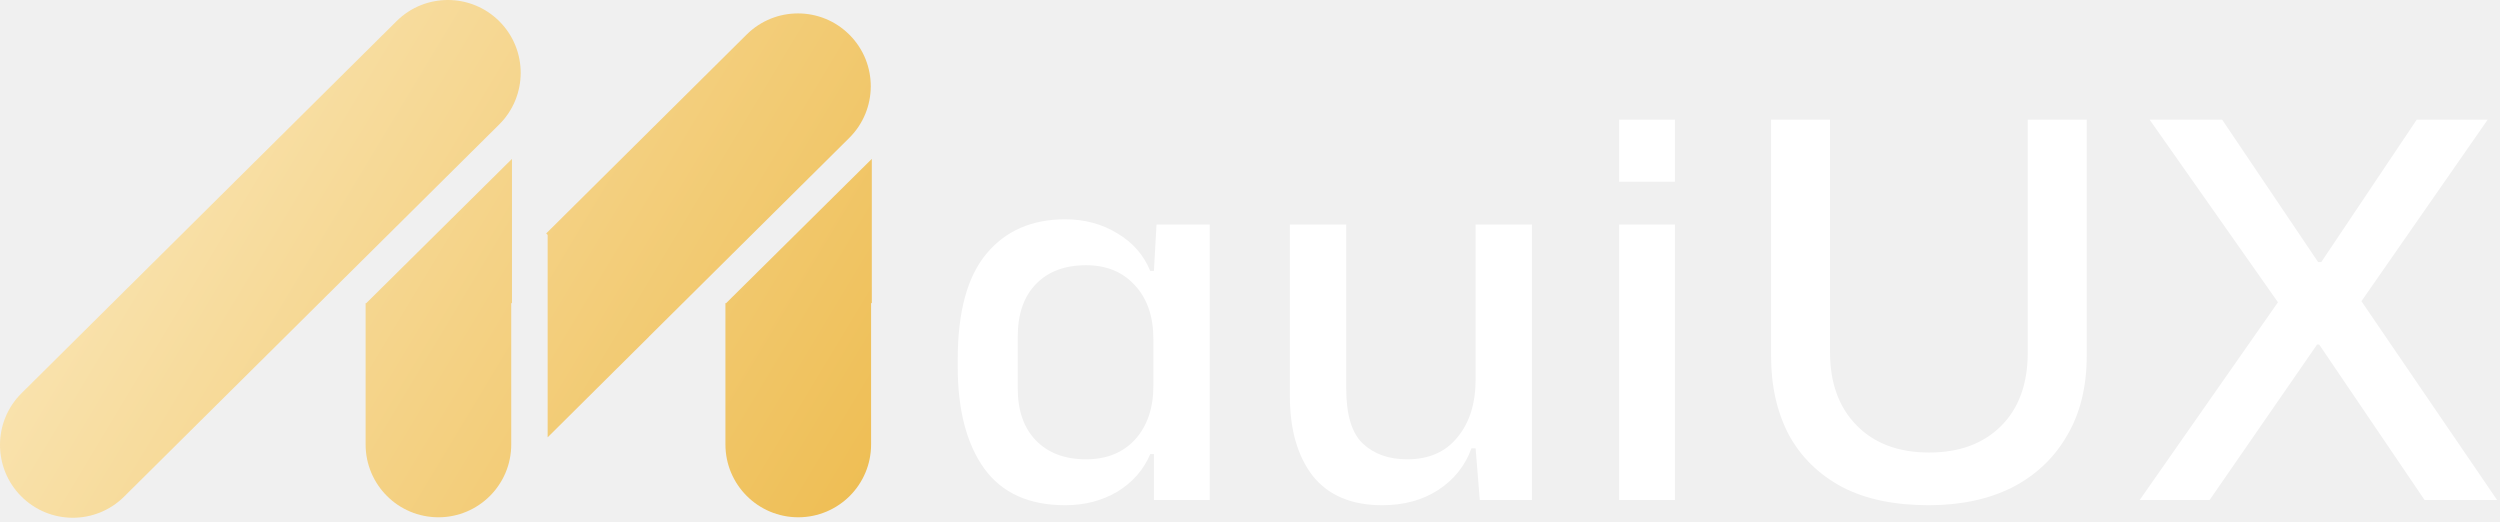
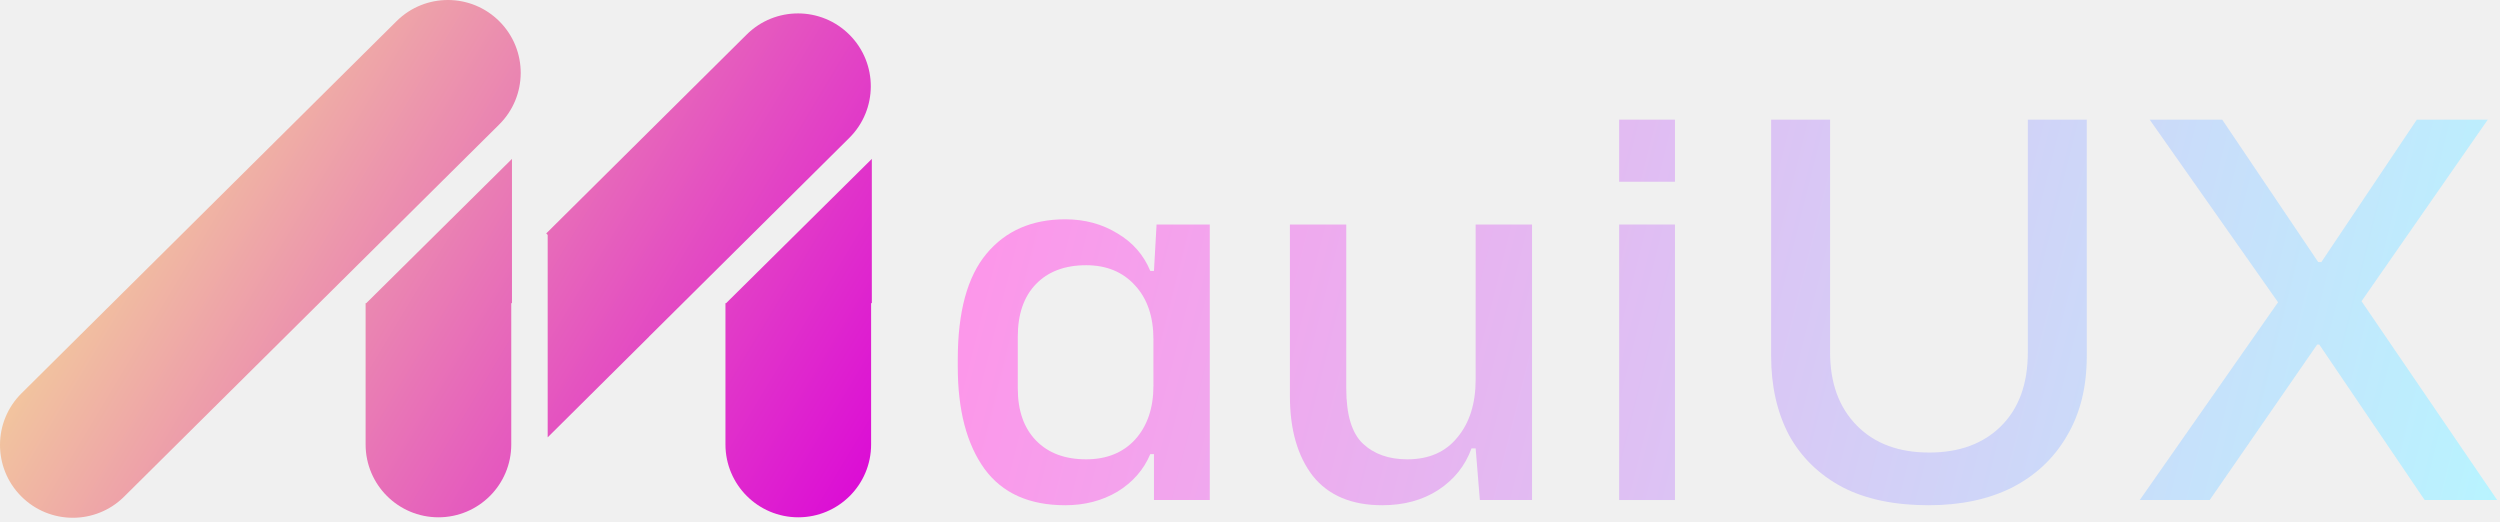
<svg xmlns="http://www.w3.org/2000/svg" viewBox="0 0 115 24" fill="none">
-   <path d="M22.98 0.99C21.677 -0.323 19.556 -0.331 18.243 0.972L0.99 18.089C-0.323 19.392 -0.331 21.513 0.972 22.826C2.275 24.14 4.396 24.148 5.709 22.845L22.961 5.728C24.275 4.425 24.283 2.304 22.98 0.99Z" fill="url(#paint0_linear_30_84)" />
-   <path d="M23.55 7.309L16.851 13.943H16.818V20.445C16.818 22.296 18.317 23.795 20.168 23.795C22.018 23.795 23.517 22.296 23.517 20.445V13.943H23.55V7.309Z" fill="url(#paint1_linear_30_84)" />
-   <path d="M33.403 13.943L40.103 7.309V13.943H40.07V20.445C40.07 22.296 38.57 23.795 36.72 23.795C34.87 23.795 33.37 22.296 33.37 20.445V13.943H33.403Z" fill="url(#paint2_linear_30_84)" />
-   <path d="M34.346 1.589C35.66 0.286 37.781 0.294 39.084 1.608C40.387 2.921 40.378 5.042 39.065 6.345L29.854 15.484L29.856 15.486L25.192 20.117V10.806L25.125 10.738L34.346 1.589Z" fill="url(#paint3_linear_30_84)" />
-   <path d="M49 23.24C47.336 23.24 46.096 22.68 45.28 21.56C44.464 20.424 44.056 18.864 44.056 16.88V16.52C44.056 14.344 44.496 12.728 45.376 11.672C46.256 10.616 47.464 10.088 49 10.088C49.896 10.088 50.696 10.304 51.4 10.736C52.104 11.152 52.608 11.728 52.912 12.464H53.08L53.2 10.328H55.648V23H53.08V20.888H52.912C52.608 21.608 52.104 22.184 51.4 22.616C50.696 23.032 49.896 23.24 49 23.24ZM49.96 21.128C50.904 21.128 51.656 20.824 52.216 20.216C52.776 19.592 53.056 18.768 53.056 17.744V15.608C53.056 14.568 52.776 13.744 52.216 13.136C51.656 12.512 50.904 12.2 49.96 12.2C48.984 12.2 48.216 12.488 47.656 13.064C47.096 13.64 46.816 14.448 46.816 15.488V17.864C46.816 18.888 47.096 19.688 47.656 20.264C48.216 20.84 48.984 21.128 49.96 21.128Z" fill="white" />
-   <path d="M63.582 23.24C62.174 23.24 61.11 22.792 60.39 21.896C59.686 20.984 59.334 19.76 59.334 18.224V10.328H61.926V17.864C61.926 19.08 62.182 19.928 62.694 20.408C63.206 20.888 63.886 21.128 64.734 21.128C65.726 21.128 66.494 20.792 67.038 20.12C67.598 19.448 67.878 18.56 67.878 17.456V10.328H70.47V23H68.07L67.878 20.624H67.686C67.398 21.424 66.886 22.064 66.15 22.544C65.43 23.008 64.574 23.24 63.582 23.24Z" fill="white" />
-   <path d="M74.479 23V10.328H77.047V23H74.479ZM74.479 8.36V5.504H77.047V8.36H74.479Z" fill="white" />
-   <path d="M88.717 23.24C87.133 23.24 85.805 22.96 84.733 22.4C83.661 21.824 82.845 21.024 82.285 20C81.741 18.96 81.469 17.752 81.469 16.376V5.504H84.181V16.208C84.181 17.616 84.589 18.736 85.405 19.568C86.221 20.4 87.333 20.816 88.741 20.816C90.117 20.816 91.213 20.416 92.029 19.616C92.861 18.8 93.277 17.664 93.277 16.208V5.504H95.989V16.376C95.989 17.8 95.685 19.024 95.077 20.048C94.485 21.072 93.645 21.864 92.557 22.424C91.469 22.968 90.189 23.24 88.717 23.24Z" fill="white" />
-   <path d="M98.426 23L104.786 13.904L98.882 5.504H102.218L106.634 12.056H106.778L111.17 5.504H114.434L108.626 13.856L114.866 23H111.53L106.682 15.848H106.586L101.642 23H98.426Z" fill="white" />
+   <path d="M22.981 0.991C21.678 -0.323 19.557 -0.331 18.243 0.972L0.991 18.09C-0.323 19.393 -0.331 21.514 0.972 22.827C2.275 24.14 4.396 24.149 5.709 22.846L22.962 5.728C24.276 4.425 24.284 2.304 22.981 0.991Z" fill="url(#paint0_linear_53_40)" />
+   <path d="M23.551 7.309L16.851 13.943L16.818 13.943L16.818 20.446C16.818 22.296 18.318 23.796 20.168 23.796C22.018 23.796 23.518 22.296 23.518 20.446L23.518 13.943L23.551 13.943L23.551 7.309Z" fill="url(#paint1_linear_53_40)" />
+   <path d="M33.404 13.943L40.104 7.309L40.104 13.943L40.071 13.943L40.071 20.446C40.071 22.296 38.571 23.796 36.721 23.796C34.871 23.796 33.371 22.296 33.371 20.446L33.371 13.943L33.404 13.943Z" fill="url(#paint2_linear_53_40)" />
+   <path d="M34.347 1.589C35.661 0.286 37.782 0.294 39.085 1.608C40.388 2.921 40.38 5.042 39.066 6.345L29.855 15.485L29.857 15.487L25.193 20.118L25.193 10.806L25.126 10.738L34.347 1.589Z" fill="url(#paint3_linear_53_40)" />
+   <path d="M49.002 23.241C47.338 23.241 46.098 22.681 45.282 21.561C44.466 20.425 44.058 18.865 44.058 16.881L44.058 16.52C44.058 14.345 44.498 12.728 45.378 11.672C46.258 10.616 47.466 10.088 49.002 10.088C49.898 10.088 50.698 10.304 51.402 10.736C52.106 11.152 52.61 11.728 52.914 12.464L53.082 12.464L53.202 10.328L55.65 10.328L55.65 23.001L53.082 23.001L53.082 20.889L52.914 20.889C52.61 21.609 52.106 22.185 51.402 22.617C50.698 23.033 49.898 23.241 49.002 23.241ZM49.962 21.129C50.906 21.129 51.658 20.825 52.218 20.217C52.778 19.593 53.058 18.769 53.058 17.745L53.058 15.608C53.058 14.569 52.778 13.744 52.218 13.136C51.658 12.512 50.906 12.2 49.962 12.2C48.986 12.2 48.218 12.488 47.658 13.064C47.098 13.64 46.818 14.448 46.818 15.489L46.818 17.865C46.818 18.889 47.098 19.689 47.658 20.265C48.218 20.841 48.986 21.129 49.962 21.129Z" fill="url(#paint4_linear_53_40)" />
+   <path d="M63.584 23.241C62.176 23.241 61.112 22.793 60.392 21.897C59.688 20.985 59.336 19.761 59.336 18.225L59.336 10.328L61.928 10.328L61.928 17.865C61.928 19.081 62.184 19.929 62.696 20.409C63.208 20.889 63.888 21.129 64.736 21.129C65.728 21.129 66.496 20.793 67.04 20.121C67.6 19.449 67.88 18.561 67.88 17.457L67.88 10.328L70.473 10.328L70.473 23.001L68.073 23.001L67.88 20.625L67.689 20.625C67.4 21.425 66.888 22.065 66.152 22.545C65.432 23.009 64.576 23.241 63.584 23.241Z" fill="url(#paint5_linear_53_40)" />
+   <path d="M74.481 23.001L74.481 10.328L77.049 10.328L77.049 23.001L74.481 23.001ZM74.481 8.36L74.481 5.504L77.049 5.504L77.049 8.36L74.481 8.36Z" fill="url(#paint6_linear_53_40)" />
+   <path d="M88.72 23.241C87.136 23.241 85.808 22.961 84.736 22.401C83.664 21.825 82.848 21.025 82.287 20.001C81.743 18.961 81.472 17.753 81.472 16.377L81.472 5.504L84.184 5.504L84.184 16.209C84.184 17.617 84.592 18.737 85.408 19.569C86.224 20.401 87.336 20.817 88.744 20.817C90.12 20.817 91.216 20.417 92.032 19.617C92.864 18.801 93.28 17.665 93.28 16.209L93.28 5.504L95.992 5.504L95.992 16.377C95.992 17.801 95.688 19.025 95.08 20.049C94.488 21.073 93.648 21.865 92.56 22.425C91.472 22.969 90.192 23.241 88.72 23.241Z" fill="url(#paint7_linear_53_40)" />
+   <path d="M98.429 23.001L104.79 13.904L98.885 5.504L102.222 5.504L106.638 12.056L106.782 12.056L111.174 5.504L114.438 5.504L108.63 13.856L114.87 23.001L111.534 23.001L106.686 15.848L106.59 15.848L101.646 23.001L98.429 23.001Z" fill="url(#paint8_linear_53_40)" />
  <defs>
-     <linearGradient id="paint0_linear_30_84" x1="0" y1="0" x2="39.954" y2="24.028" gradientUnits="userSpaceOnUse">
-       <stop stop-color="#FCECC5" />
-       <stop offset="1" stop-color="#EEBD52" />
+     <linearGradient id="paint0_linear_53_40" x1="0" y1="0" x2="39.955" y2="24.029" gradientUnits="userSpaceOnUse">
+       <stop stop-color="#F8F88F" />
+       <stop offset="1" stop-color="#DB07D7" />
    </linearGradient>
-     <linearGradient id="paint1_linear_30_84" x1="0" y1="0" x2="39.954" y2="24.028" gradientUnits="userSpaceOnUse">
-       <stop stop-color="#FCECC5" />
-       <stop offset="1" stop-color="#EEBD52" />
+     <linearGradient id="paint1_linear_53_40" x1="0" y1="0" x2="39.955" y2="24.029" gradientUnits="userSpaceOnUse">
+       <stop stop-color="#F8F88F" />
+       <stop offset="1" stop-color="#DB07D7" />
    </linearGradient>
-     <linearGradient id="paint2_linear_30_84" x1="0" y1="0" x2="39.954" y2="24.028" gradientUnits="userSpaceOnUse">
-       <stop stop-color="#FCECC5" />
-       <stop offset="1" stop-color="#EEBD52" />
+     <linearGradient id="paint2_linear_53_40" x1="0" y1="0" x2="39.955" y2="24.029" gradientUnits="userSpaceOnUse">
+       <stop stop-color="#F8F88F" />
+       <stop offset="1" stop-color="#DB07D7" />
    </linearGradient>
-     <linearGradient id="paint3_linear_30_84" x1="0" y1="0" x2="39.954" y2="24.028" gradientUnits="userSpaceOnUse">
-       <stop stop-color="#FCECC5" />
-       <stop offset="1" stop-color="#EEBD52" />
+     <linearGradient id="paint3_linear_53_40" x1="0" y1="0" x2="39.955" y2="24.029" gradientUnits="userSpaceOnUse">
+       <stop stop-color="#F8F88F" />
+       <stop offset="1" stop-color="#DB07D7" />
+     </linearGradient>
+     <linearGradient id="paint4_linear_53_40" x1="43.938" y1="5.456" x2="114.87" y2="23.261" gradientUnits="userSpaceOnUse">
+       <stop stop-color="#FF93E9" />
+       <stop offset="1" stop-color="#B8F4FF" />
+     </linearGradient>
+     <linearGradient id="paint5_linear_53_40" x1="43.938" y1="5.456" x2="114.87" y2="23.261" gradientUnits="userSpaceOnUse">
+       <stop stop-color="#FF93E9" />
+       <stop offset="1" stop-color="#B8F4FF" />
+     </linearGradient>
+     <linearGradient id="paint6_linear_53_40" x1="43.938" y1="5.456" x2="114.87" y2="23.261" gradientUnits="userSpaceOnUse">
+       <stop stop-color="#FF93E9" />
+       <stop offset="1" stop-color="#B8F4FF" />
+     </linearGradient>
+     <linearGradient id="paint7_linear_53_40" x1="43.938" y1="5.456" x2="114.87" y2="23.261" gradientUnits="userSpaceOnUse">
+       <stop stop-color="#FF93E9" />
+       <stop offset="1" stop-color="#B8F4FF" />
+     </linearGradient>
+     <linearGradient id="paint8_linear_53_40" x1="43.938" y1="5.456" x2="114.87" y2="23.261" gradientUnits="userSpaceOnUse">
+       <stop stop-color="#FF93E9" />
+       <stop offset="1" stop-color="#B8F4FF" />
    </linearGradient>
  </defs>
</svg>
